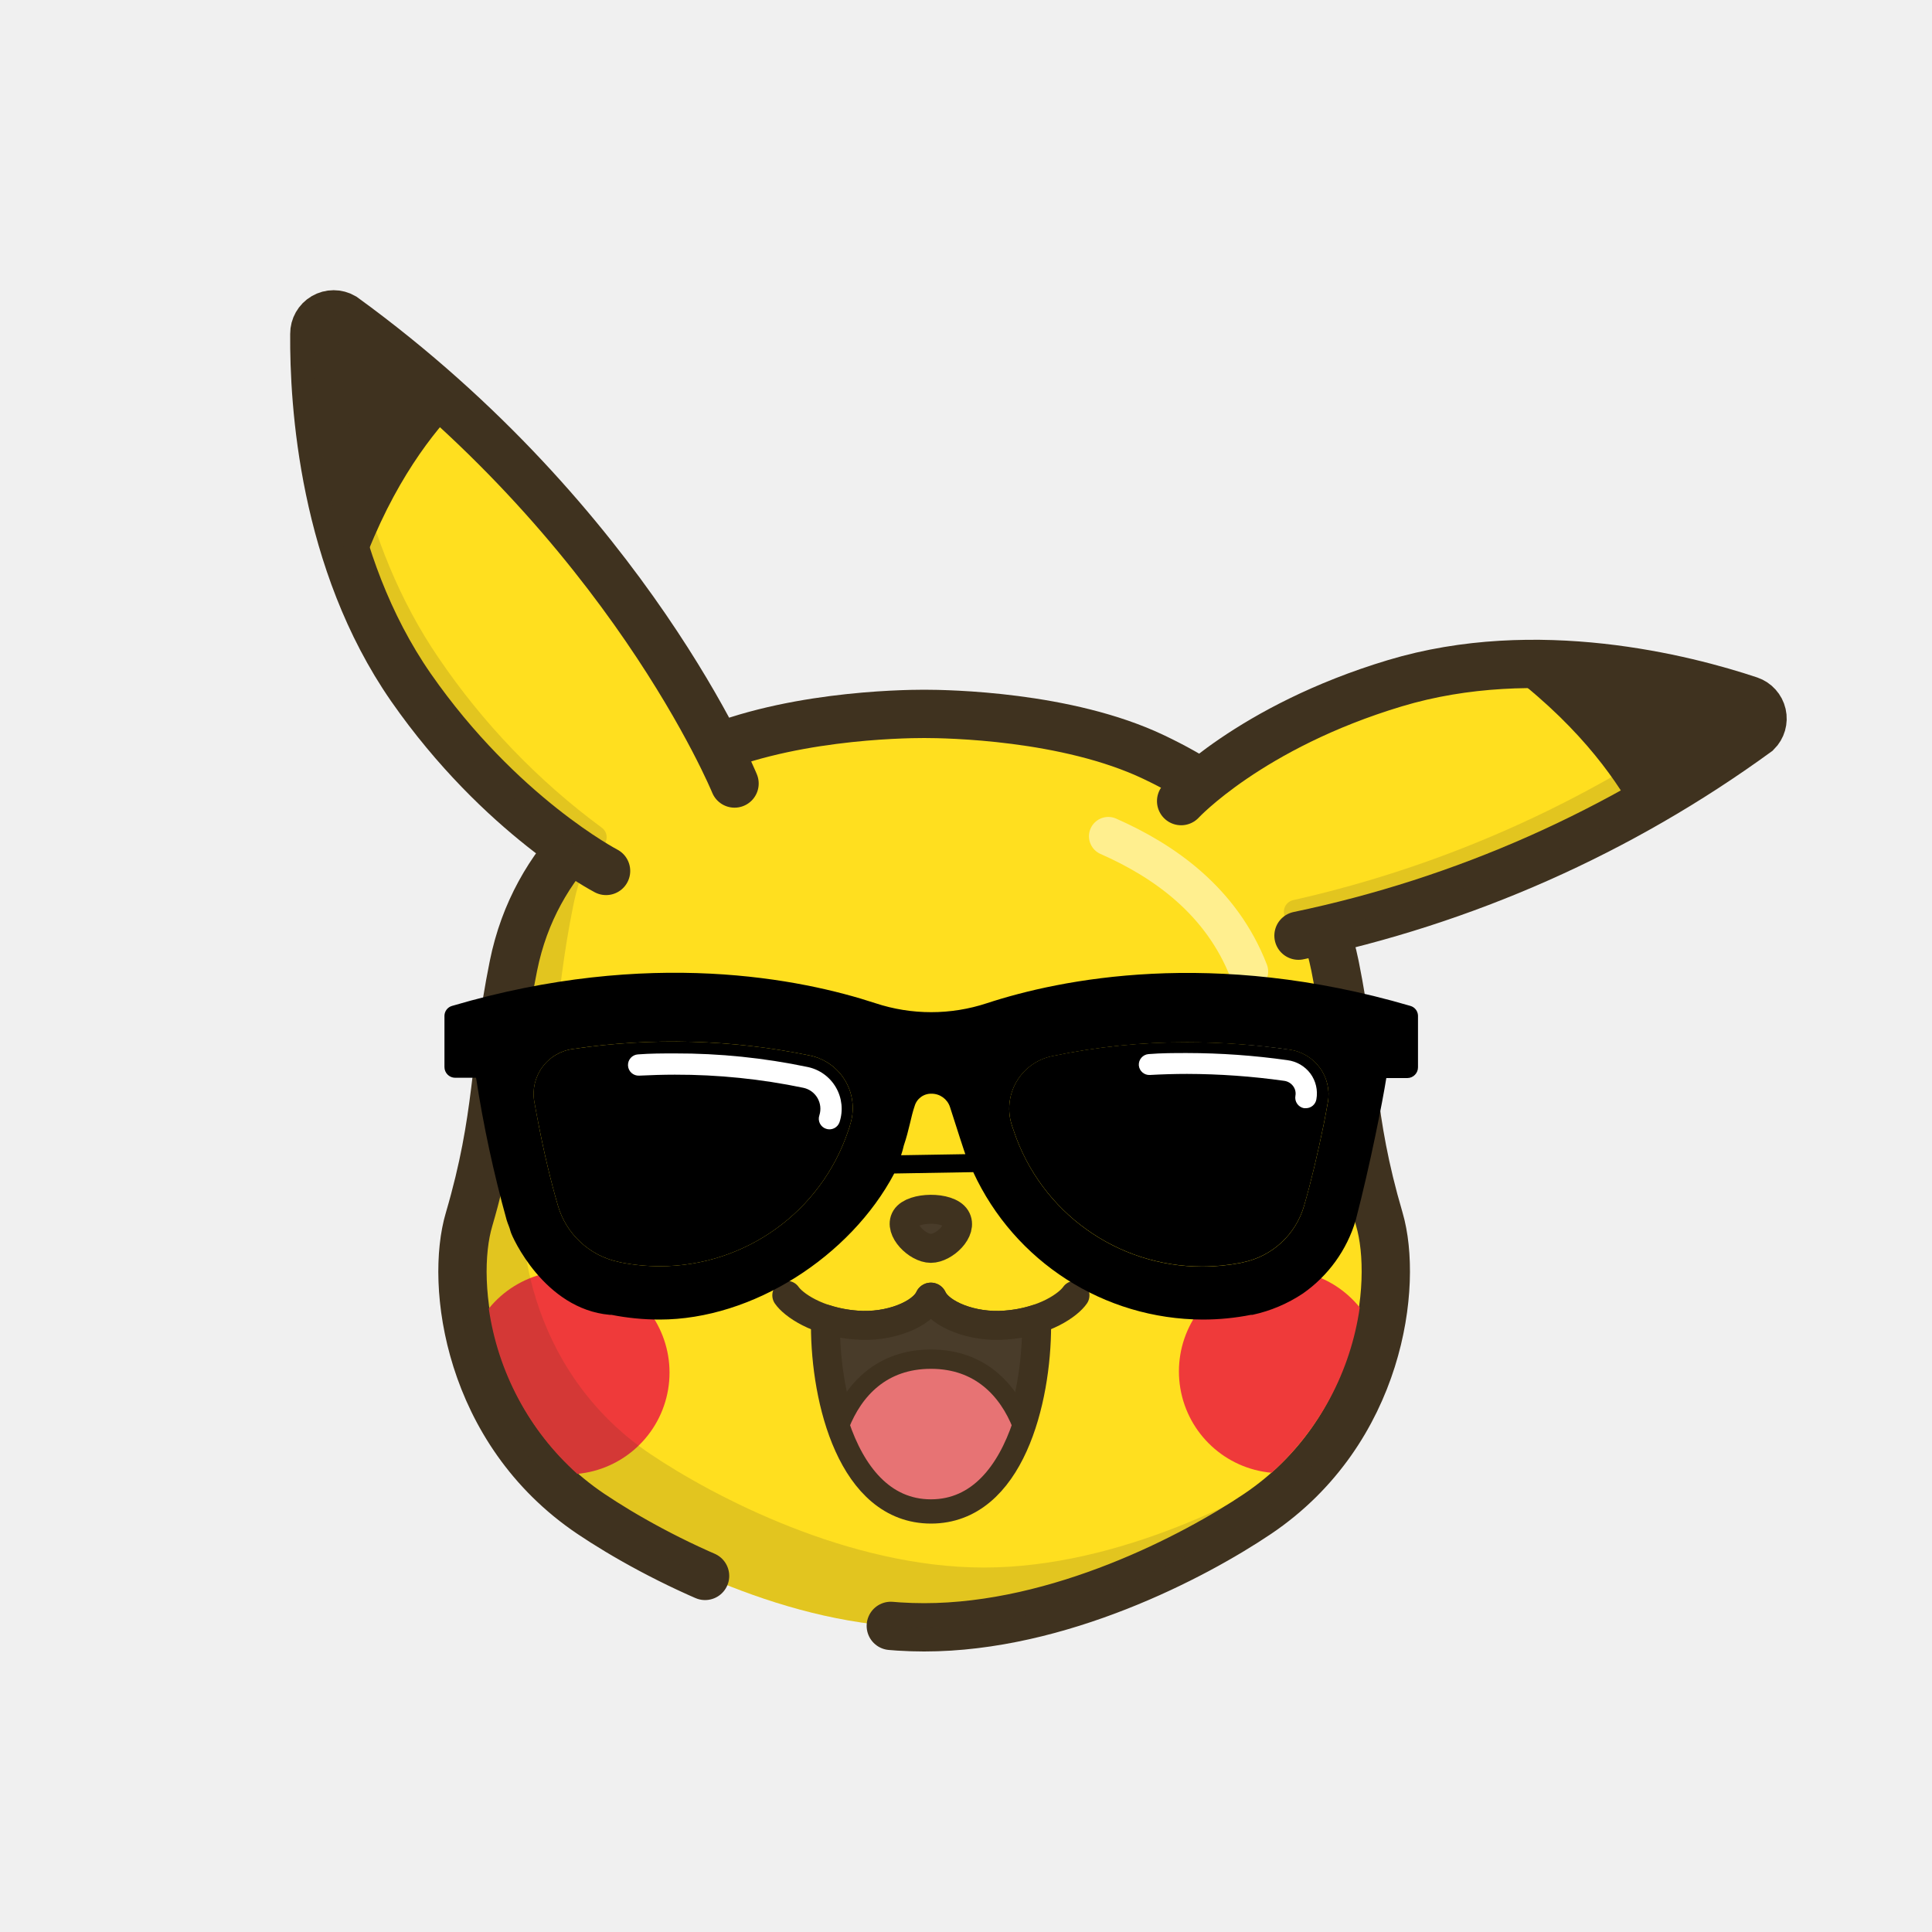
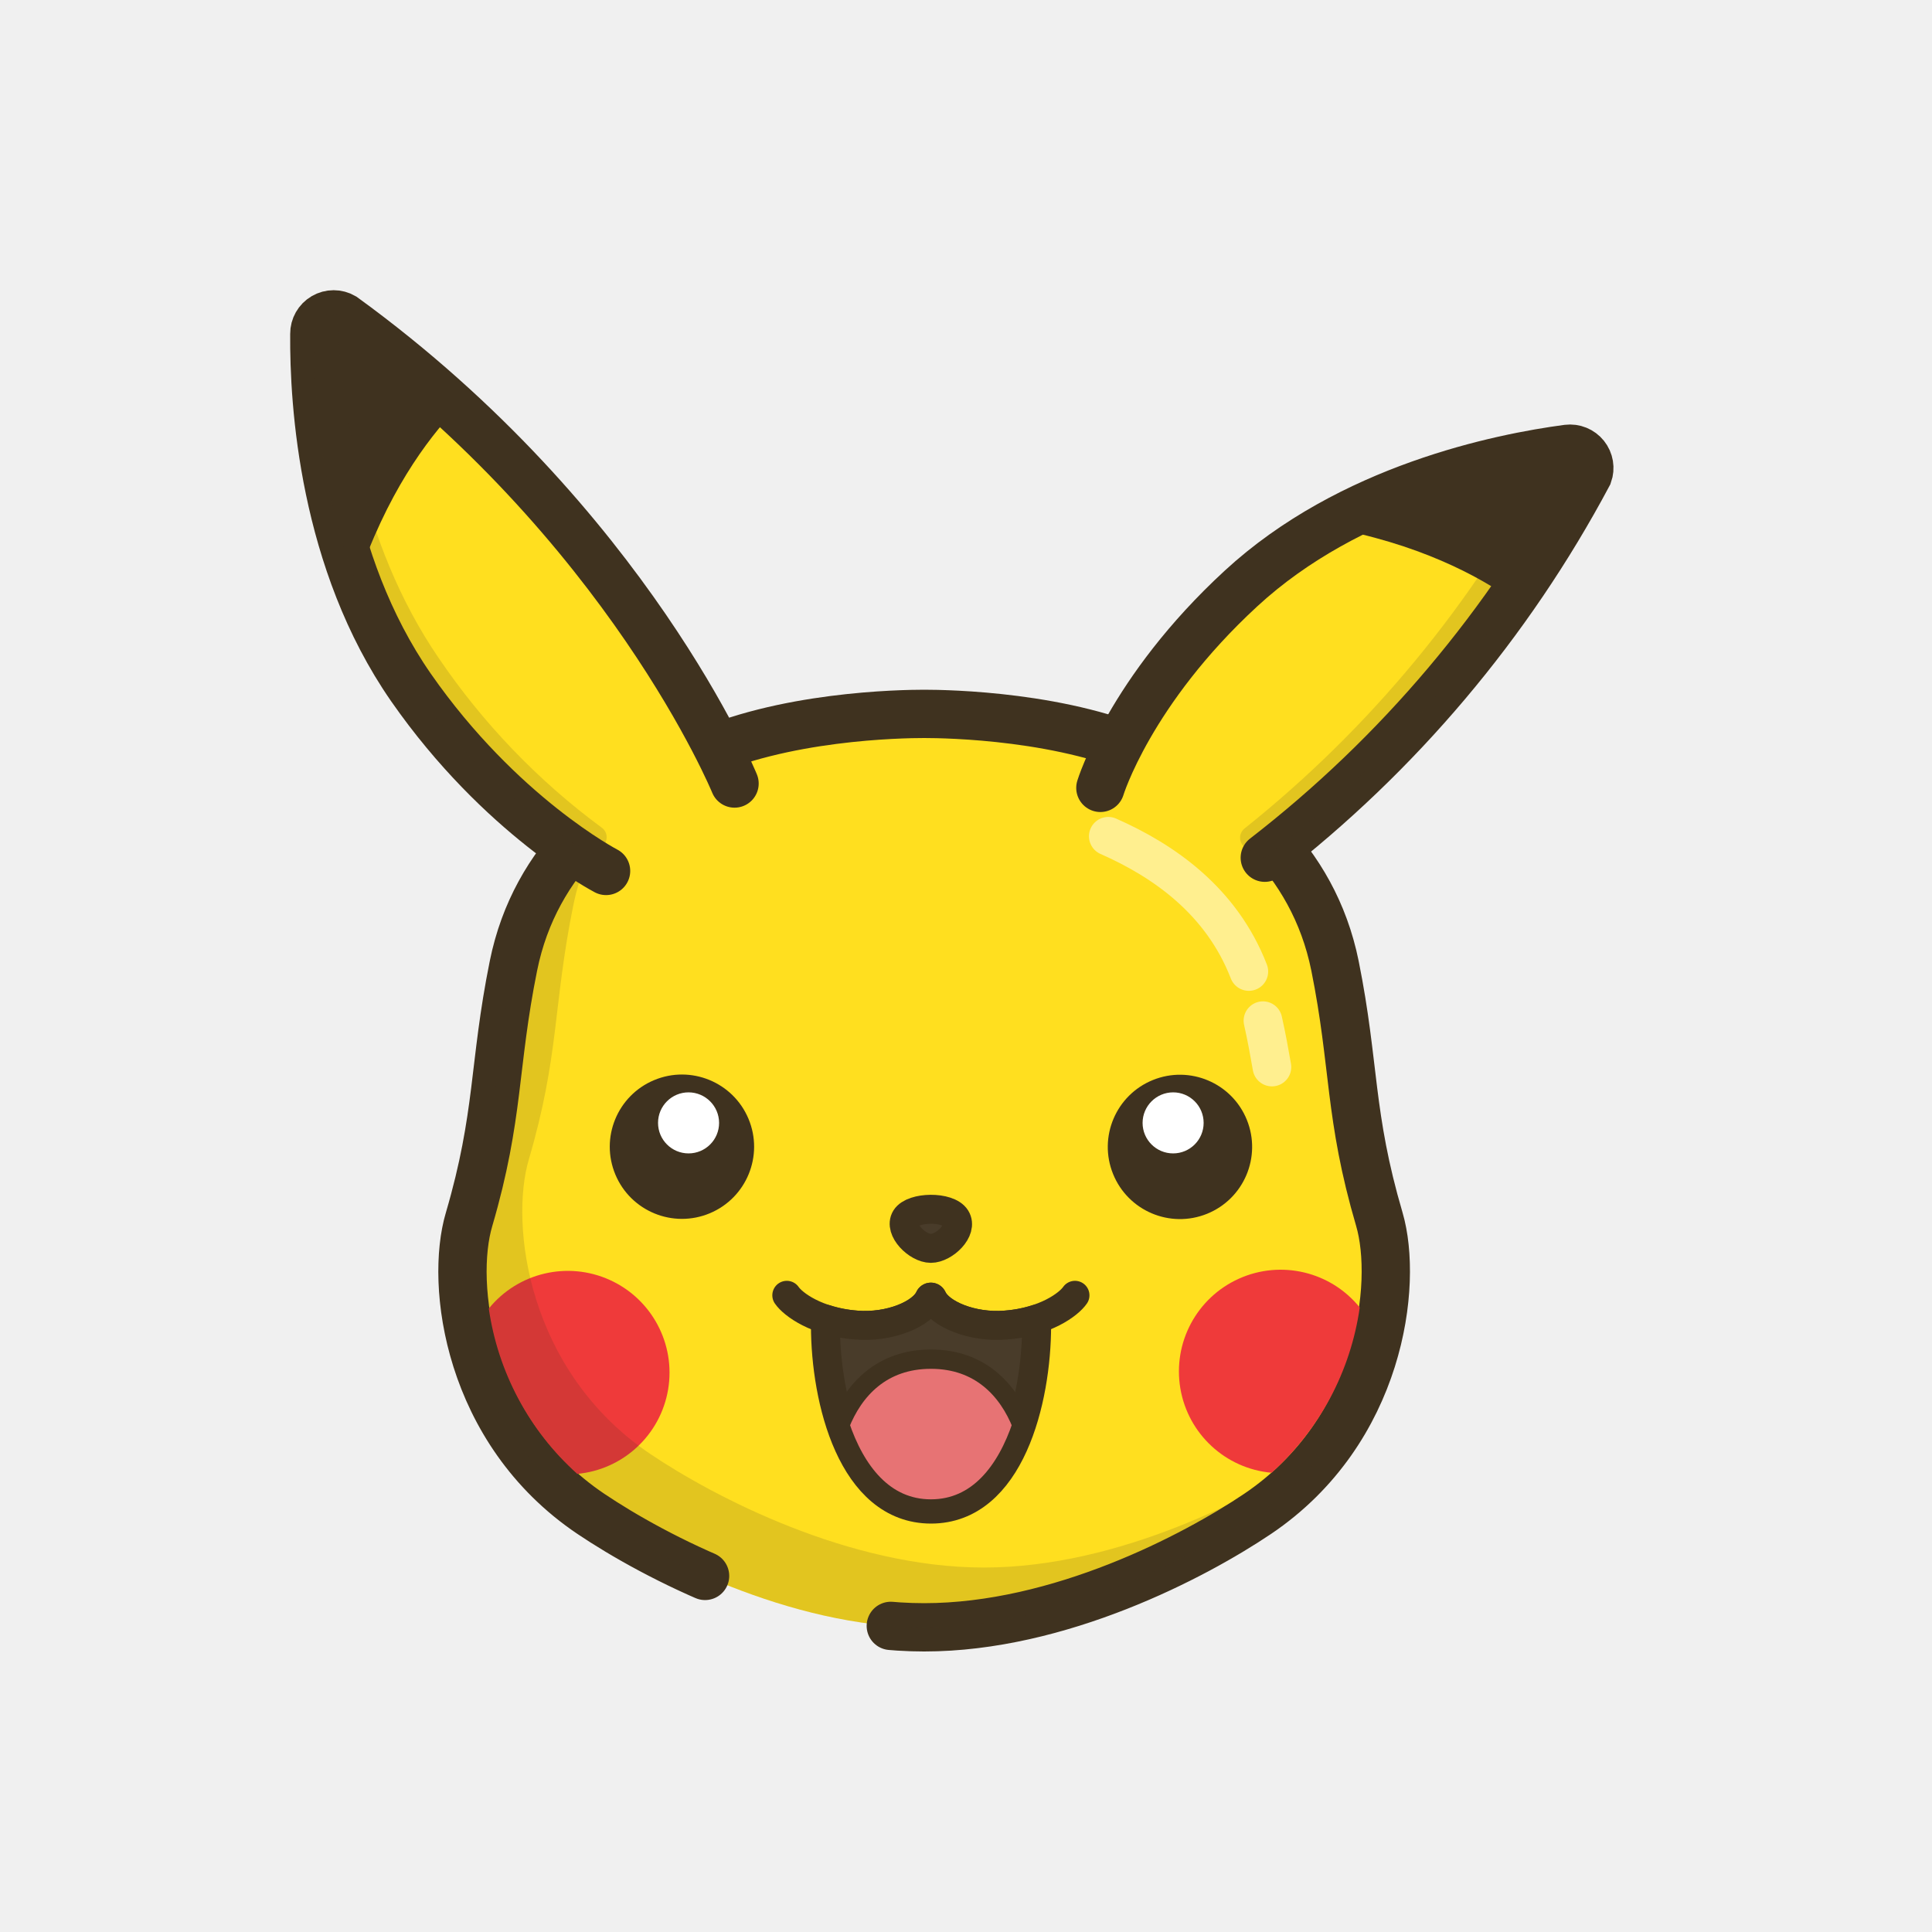
- <svg xmlns="http://www.w3.org/2000/svg" id="Livello_7" data-name="Livello 7" viewBox="-30 -30 200 200">
-   <path d="M144.51,127.76c-3.17-10.79-2.51-15.88-4.59-26.23-2.27-11.23-10.57-17.72-18.77-21.62-9-4.28-21.38-4.47-23.76-4.47s-14.76.19-23.75,4.47c-8.2,3.9-16.51,10.39-18.77,21.62-2.09,10.35-1.43,15.44-4.59,26.23-2,6.7-.15,21.9,12.6,30.49C69.45,162.67,83.42,170,97.39,170s27.94-7.32,34.51-11.74C144.65,149.66,146.47,134.46,144.51,127.76Z" transform="translate(-31.72 -31.54)" style="fill:#ffdf1f;stroke:#3f321f;stroke-linecap:round;stroke-miterlimit:10;stroke-width:5px;stroke-dasharray:210,10,0,10,1000" />
-   <circle cx="72.31" cy="120.25" r="7.47" transform="translate(-72.56 5.73) rotate(-22.73)" style="fill:#3f321f" />
-   <path d="M76.16,117.78A3.16,3.16,0,1,1,73,114.62,3.17,3.17,0,0,1,76.16,117.78Z" transform="translate(-31.72 -31.54)" style="fill:#fff" />
-   <circle cx="123.88" cy="120.25" r="7.47" transform="translate(-67.78 23.69) rotate(-22.02)" style="fill:#3f321f" />
-   <path d="M120,117.78a3.16,3.16,0,1,0,3.16-3.16A3.17,3.17,0,0,0,120,117.78Z" transform="translate(-31.72 -31.54)" style="fill:#fff" />
-   <path d="M83.17,135.63c.65.94,3.08,2.75,7.18,3.08,3.48.29,6.85-1.14,7.59-2.8a.16.16,0,0,1,.29,0c.74,1.66,4.12,3.09,7.6,2.8,4.1-.33,6.52-2.14,7.17-3.08" transform="translate(-31.72 -31.54)" style="fill:none;stroke:#3f321f;stroke-linecap:round;stroke-linejoin:round;stroke-width:3px" />
-   <path d="M98.09,131.83" transform="translate(-31.72 -31.54)" style="fill:none;stroke:#2a2b2d;stroke-linecap:round;stroke-miterlimit:10;stroke-width:3px" />
-   <path d="M98.08,130.77c-1.39,0-3.34-1.94-2.6-3.13s4.41-1.25,5.19,0S99.47,130.77,98.08,130.77Z" transform="translate(-31.72 -31.54)" style="fill:#493c2a;stroke:#3f321f;stroke-linejoin:round;stroke-width:3px" />
-   <path d="M105.83,138.71c-3.48.29-6.86-1.14-7.6-2.8a.16.16,0,0,0-.29,0c-.74,1.66-4.11,3.09-7.59,2.8a13.28,13.28,0,0,1-3.18-.62c0,.22,0,.44,0,.67,0,7.72,2.76,19,10.93,19s10.93-11.27,10.93-19c0-.23,0-.45,0-.67A13.29,13.29,0,0,1,105.83,138.71Z" transform="translate(-31.72 -31.54)" style="fill:#493c2a;stroke:#3f321f;stroke-linejoin:round;stroke-width:3px" />
-   <path d="M98.09,131.83" transform="translate(-31.72 -31.54)" style="fill:none;stroke:#2a2b2d;stroke-linecap:round;stroke-linejoin:round;stroke-width:3px" />
-   <path d="M98.09,142.24c-5.08,0-8,3.15-9.44,6.81,1.61,4.79,4.58,8.7,9.44,8.7s7.82-3.91,9.43-8.7C106.08,145.4,103.16,142.24,98.09,142.24Z" transform="translate(-31.72 -31.54)" style="fill:#e77374;stroke:#3f321f;stroke-linejoin:round;stroke-width:2px" />
-   <path d="M133.36,154a10.53,10.53,0,1,1,9.12-17.11A28.41,28.41,0,0,1,133.36,154Z" transform="translate(-31.72 -31.54)" style="fill:#ef3a3a" />
-   <path d="M61.44,154.08A28.43,28.43,0,0,1,52.32,137a10.53,10.53,0,1,1,9.12,17.12Z" transform="translate(-31.72 -31.54)" style="fill:#ef3a3a" />
-   <path d="M136.14,98.4a123.51,123.51,0,0,0,47.45-21.05,2,2,0,0,0-.76-3.31c-6.69-2.23-22.05-6.19-36.72-1.77-15,4.51-22.12,12.2-22.12,12.2" transform="translate(-31.72 -31.54)" style="fill:#ffdf1f;stroke:#3f321f;stroke-linecap:round;stroke-miterlimit:10;stroke-width:5px" />
-   <path d="M182.83,74l-1.43-.46-.9.68a120,120,0,0,1-44.91,20.5,1.24,1.24,0,0,0-.72,1.95l1.27,1.69a123.51,123.51,0,0,0,47.45-21.05A2,2,0,0,0,182.83,74Z" transform="translate(-31.72 -31.54)" style="fill:#3f321f;opacity:0.15" />
-   <path d="M183.59,77.35a121,121,0,0,1-12.79,8.16c-2-3.61-6.11-9.42-14-15.12a71,71,0,0,1,26,3.65A2,2,0,0,1,183.59,77.35Z" transform="translate(-31.72 -31.54)" style="fill:#3f321f" />
-   <path d="M77.76,82.65s-11-26.87-40.5-48.3a2,2,0,0,0-3,1.75c-.06,7.25.94,23.54,10,36.6,9.28,13.33,20.2,19,20.2,19" transform="translate(-31.72 -31.54)" style="fill:#ffdf1f;stroke:#3f321f;stroke-linecap:round;stroke-miterlimit:10;stroke-width:5px" />
-   <path d="M37.17,34.32A120.76,120.76,0,0,1,48.82,44c-2.84,3-7.13,8.68-10.19,17.9A71.11,71.11,0,0,1,34.25,36,2,2,0,0,1,37.17,34.32Z" transform="translate(-31.72 -31.54)" style="fill:#3f321f" />
-   <path d="M47.12,69.64C38.9,57.62,37,43,36.62,34.06a2,2,0,0,0-2.37,2c-.1,7.05.77,22.89,9.42,35.54C52.51,84.5,63,90,63,90L64,89.21a1.22,1.22,0,0,0,0-2A72.15,72.15,0,0,1,47.12,69.64Z" transform="translate(-31.72 -31.54)" style="fill:#3f321f;opacity:0.15" />
-   <g style="opacity:0.5">
-     <path d="M131,102.11c-2.82-7.28-8.76-11.45-14.55-14" transform="translate(-31.72 -31.54)" style="fill:none;stroke:#fff;stroke-linecap:round;stroke-miterlimit:10;stroke-width:4px" />
-     <path d="M133.39,112c-.26-1.49-.54-3.06-.93-4.8" transform="translate(-31.72 -31.54)" style="fill:none;stroke:#fff;stroke-linecap:round;stroke-miterlimit:10;stroke-width:4px" />
+ <svg xmlns="http://www.w3.org/2000/svg" id="Livello_1" data-name="Livello 1" viewBox="-30 -30 200 200">
+   <g>
+     <path d="M144.51,125.76c-3.17-10.79-2.51-15.88-4.59-26.23-2.27-11.23-10.57-17.72-18.77-21.62-9-4.28-21.38-4.47-23.76-4.47s-14.76.19-23.75,4.47c-8.2,3.9-16.51,10.39-18.77,21.62-2.09,10.35-1.43,15.44-4.59,26.23-2,6.7-.15,21.9,12.6,30.49C69.45,160.67,83.42,168,97.39,168s27.94-7.32,34.51-11.74C144.65,147.66,146.47,132.46,144.51,125.76Z" transform="translate(-31.72 -29.54)" style="fill: #ffdf1f;stroke: #3f321f;stroke-linecap: round;stroke-miterlimit: 10;stroke-width: 5px;stroke-dasharray: 210,10,0,10,1000" />
+     <g>
+       <g>
+         <circle cx="72.31" cy="118.25" r="7.47" transform="translate(-71.79 7.58) rotate(-22.73)" style="fill: #3f321f" />
+         <path d="M76.16,115.78A3.16,3.16,0,1,1,73,112.62,3.17,3.17,0,0,1,76.16,115.78Z" transform="translate(-31.72 -29.54)" style="fill: #fff" />
+       </g>
+       <g>
+         <circle cx="123.88" cy="118.25" r="7.47" transform="translate(-67.03 25.55) rotate(-22.02)" style="fill: #3f321f" />
+         <path d="M120,115.78a3.16,3.16,0,1,0,3.16-3.16A3.17,3.17,0,0,0,120,115.78Z" transform="translate(-31.72 -29.54)" style="fill: #fff" />
+       </g>
+     </g>
+     <g>
+       <g>
+         <g>
+           <path d="M83.17,133.63c.65.94,3.08,2.75,7.18,3.08,3.48.29,6.85-1.14,7.59-2.8a.16.16,0,0,1,.29,0c.74,1.66,4.12,3.09,7.6,2.8,4.1-.33,6.52-2.14,7.17-3.08" transform="translate(-31.72 -29.54)" style="fill: none;stroke: #3f321f;stroke-linecap: round;stroke-linejoin: round;stroke-width: 3px" />
+           <path d="M98.09,129.83" transform="translate(-31.72 -29.54)" style="fill: none;stroke: #2a2b2d;stroke-linecap: round;stroke-miterlimit: 10;stroke-width: 3px" />
+         </g>
+         <path d="M98.08,128.77c-1.39,0-3.34-1.94-2.6-3.13s4.41-1.25,5.19,0S99.47,128.77,98.08,128.77Z" transform="translate(-31.72 -29.54)" style="fill: #493c2a;stroke: #3f321f;stroke-linejoin: round;stroke-width: 3px" />
+       </g>
+       <g>
+         <path d="M105.83,136.71c-3.48.29-6.86-1.14-7.6-2.8a.16.16,0,0,0-.29,0c-.74,1.66-4.11,3.09-7.59,2.8a13.28,13.28,0,0,1-3.18-.62c0,.22,0,.44,0,.67,0,7.72,2.76,19,10.93,19s10.93-11.27,10.93-19c0-.23,0-.45,0-.67A13.29,13.29,0,0,1,105.83,136.71Z" transform="translate(-31.72 -29.54)" style="fill: #493c2a;stroke: #3f321f;stroke-linejoin: round;stroke-width: 3px" />
+         <path d="M98.09,129.83" transform="translate(-31.72 -29.54)" style="fill: none;stroke: #2a2b2d;stroke-linecap: round;stroke-linejoin: round;stroke-width: 3px" />
+       </g>
+       <path d="M98.09,140.24c-5.08,0-8,3.15-9.44,6.81,1.61,4.79,4.58,8.7,9.44,8.7s7.82-3.91,9.43-8.7C106.08,143.4,103.16,140.24,98.09,140.24Z" transform="translate(-31.72 -29.54)" style="fill: #e77374;stroke: #3f321f;stroke-linejoin: round;stroke-width: 2px" />
+     </g>
+     <g>
+       <path d="M133.36,152a10.53,10.53,0,1,1,9.12-17.11A28.41,28.41,0,0,1,133.36,152Z" transform="translate(-31.72 -29.54)" style="fill: #ef3a3a" />
+       <path d="M61.44,152.08A28.43,28.43,0,0,1,52.32,135a10.53,10.53,0,1,1,9.12,17.12Z" transform="translate(-31.72 -29.54)" style="fill: #ef3a3a" />
+     </g>
+     <g>
+       <path d="M132.65,88.33a123.75,123.75,0,0,0,33.48-39.67A2,2,0,0,0,164,46c-7,.93-22.54,4.07-33.81,14.46-11.51,10.6-14.56,20.64-14.56,20.64" transform="translate(-31.72 -29.54)" style="fill: #ffdf1f;stroke: #3f321f;stroke-linecap: round;stroke-miterlimit: 10;stroke-width: 5px" />
+       <path d="M164,46l-1.49.22-.51,1A120.17,120.17,0,0,1,130.56,85.3a1.23,1.23,0,0,0,.2,2.06l1.89,1a123.75,123.75,0,0,0,33.48-39.67A2,2,0,0,0,164,46Z" transform="translate(-31.72 -29.54)" style="fill: #3f321f;opacity: 0.15" />
+       <path d="M166.13,48.67a122.11,122.11,0,0,1-7.94,12.92c-3.37-2.38-9.62-5.81-19.18-7.5A71,71,0,0,1,164,46,2,2,0,0,1,166.13,48.67Z" transform="translate(-31.72 -29.54)" style="fill: #3f321f" />
+     </g>
+     <g>
+       <path d="M77.76,80.65s-11-26.87-40.5-48.3a2,2,0,0,0-3,1.75c-.06,7.25.94,23.54,10,36.6,9.28,13.33,20.2,19,20.2,19" transform="translate(-31.72 -29.54)" style="fill: #ffdf1f;stroke: #3f321f;stroke-linecap: round;stroke-miterlimit: 10;stroke-width: 5px" />
+       <path d="M37.17,32.32A120.76,120.76,0,0,1,48.82,42c-2.84,3-7.13,8.68-10.19,17.9A71.11,71.11,0,0,1,34.25,34,2,2,0,0,1,37.17,32.32Z" transform="translate(-31.72 -29.54)" style="fill: #3f321f" />
+       <path d="M47.12,67.64C38.9,55.62,37,41,36.62,32.06a2,2,0,0,0-2.37,2c-.1,7.05.77,22.89,9.42,35.54C52.51,82.5,63,88,63,88L64,87.21a1.22,1.22,0,0,0,0-2A72.15,72.15,0,0,1,47.12,67.64Z" transform="translate(-31.72 -29.54)" style="fill: #3f321f;opacity: 0.15" />
+     </g>
+     <g style="opacity: 0.5">
+       <path d="M131,100.11c-2.82-7.28-8.76-11.45-14.55-14" transform="translate(-31.72 -29.54)" style="fill: none;stroke: #fff;stroke-linecap: round;stroke-miterlimit: 10;stroke-width: 4px" />
+       <path d="M133.39,110c-.26-1.49-.54-3.06-.93-4.8" transform="translate(-31.72 -29.54)" style="fill: none;stroke: #fff;stroke-linecap: round;stroke-miterlimit: 10;stroke-width: 4px" />
+     </g>
+     <path d="M97.39,160.11" transform="translate(-31.72 -29.54)" style="fill: none;stroke: #2a2b2d;stroke-miterlimit: 10;stroke-width: 5px" />
+     <path d="M138.09,150.07c-6.58,4.42-20.55,11.74-34.52,11.74s-27.93-7.32-34.51-11.74c-12.75-8.59-14.57-23.79-12.6-30.49,3.17-10.79,2.5-15.88,4.59-26.23a27.2,27.2,0,0,1,1.73-5.5c-.26-.14-.81-.46-1.59-1a26.74,26.74,0,0,0-6.32,12.64c-2.09,10.35-1.43,15.44-4.59,26.23-2,6.7-.15,21.9,12.6,30.49C69.45,160.67,83.42,168,97.39,168s27.94-7.32,34.51-11.74a29.07,29.07,0,0,0,7.26-6.94C138.81,149.57,138.45,149.82,138.09,150.07Z" transform="translate(-31.72 -29.54)" style="fill: #3f321f;opacity: 0.15" />
  </g>
-   <path d="M138.09,152.07c-6.58,4.42-20.55,11.74-34.52,11.74s-27.93-7.32-34.51-11.74c-12.75-8.59-14.57-23.79-12.6-30.49,3.17-10.79,2.5-15.88,4.59-26.23a27.2,27.2,0,0,1,1.73-5.5c-.26-.14-.81-.46-1.59-1a26.74,26.74,0,0,0-6.32,12.64c-2.09,10.35-1.43,15.44-4.59,26.23-2,6.7-.15,21.9,12.6,30.49C69.45,162.67,83.42,170,97.39,170s27.94-7.32,34.51-11.74a29.07,29.07,0,0,0,7.26-6.94C138.81,151.57,138.45,151.82,138.09,152.07Z" transform="translate(-31.72 -31.54)" style="fill:#3f321f;opacity:0.15" />
-   <path d="M89.71,118.07l-.19.55a20.56,20.56,0,0,1-19.47,14,21,21,0,0,1-4-.38l-.26-.06a8.34,8.34,0,0,1-6.33-5.89c-.71-2.44-1.39-5.27-2-8.42-.14-.69-.28-1.46-.43-2.29a4.68,4.68,0,0,1,4-5.45,70.13,70.13,0,0,1,24.55.68,5.56,5.56,0,0,1,4.12,7.23Z" transform="translate(-31.72 -31.54)" />
-   <path d="M136.73,126.32a8.34,8.34,0,0,1-6.33,5.89l-.25.06a21.16,21.16,0,0,1-4,.38,20.56,20.56,0,0,1-19.47-14l-.19-.56a5.55,5.55,0,0,1,4.12-7.22,67.18,67.18,0,0,1,14-1.44,74.73,74.73,0,0,1,10.57.76,4.68,4.68,0,0,1,4,5.45c-.15.83-.29,1.6-.43,2.29C138.11,121.05,137.44,123.88,136.73,126.32Z" transform="translate(-31.72 -31.54)" />
-   <path d="M86.05,108.68a72.59,72.59,0,0,0-25.32-.7,6.88,6.88,0,0,0-5.83,8c.15.84.3,1.63.44,2.34.64,3.21,1.33,6.11,2.06,8.6a10.52,10.52,0,0,0,8,7.44l.27.06a23.06,23.06,0,0,0,4.38.43,22.79,22.79,0,0,0,21.56-15.53l.19-.56a7.78,7.78,0,0,0-5.75-10.09Zm3.66,9.39-.19.55a20.56,20.56,0,0,1-19.47,14,21,21,0,0,1-4-.38l-.26-.06a8.34,8.34,0,0,1-6.33-5.89c-.71-2.44-1.39-5.27-2-8.42-.14-.69-.28-1.46-.43-2.29a4.68,4.68,0,0,1,4-5.45,70.13,70.13,0,0,1,24.55.68,5.56,5.56,0,0,1,4.12,7.23Z" transform="translate(-31.72 -31.54)" />
-   <path d="M85.35,112a66.17,66.17,0,0,0-13.77-1.41c-1.25,0-2.53,0-3.81.1a1.1,1.1,0,0,0,.12,2.2c1.24-.06,2.48-.1,3.69-.1a64.47,64.47,0,0,1,13.31,1.36A2.22,2.22,0,0,1,86.54,117a1.09,1.09,0,0,0,.69,1.39,1.1,1.1,0,0,0,1.4-.69A4.42,4.42,0,0,0,85.35,112Z" transform="translate(-31.72 -31.54)" style="fill:#fff" />
-   <path d="M140.9,118.33c.14-.71.29-1.49.44-2.34a6.88,6.88,0,0,0-5.83-8,72.58,72.58,0,0,0-25.32.7,7.78,7.78,0,0,0-5.75,10.09l.19.56a22.78,22.78,0,0,0,21.56,15.53,23.25,23.25,0,0,0,4.39-.43l.26-.06a10.53,10.53,0,0,0,8-7.44C139.57,124.44,140.26,121.54,140.9,118.33Zm-4.17,8a8.34,8.34,0,0,1-6.33,5.89l-.25.06a21.16,21.16,0,0,1-4,.38,20.56,20.56,0,0,1-19.47-14l-.19-.56a5.55,5.55,0,0,1,4.12-7.22,67.18,67.18,0,0,1,14-1.44,74.73,74.73,0,0,1,10.57.76,4.68,4.68,0,0,1,4,5.45c-.15.83-.29,1.6-.43,2.29C138.11,121.05,137.44,123.88,136.73,126.32Z" transform="translate(-31.72 -31.54)" />
-   <path d="M135,111.29a74.73,74.73,0,0,0-10.39-.74c-1.32,0-2.65,0-4,.11a1.1,1.1,0,0,0-1,1.16,1.09,1.09,0,0,0,1.16,1c1.26-.07,2.55-.11,3.83-.11a73.48,73.48,0,0,1,10.08.72,1.38,1.38,0,0,1,.91.55,1.28,1.28,0,0,1,.23,1,1.11,1.11,0,0,0,.89,1.28l.2,0a1.1,1.1,0,0,0,1.08-.91,3.46,3.46,0,0,0-.62-2.68A3.52,3.52,0,0,0,135,111.29Z" transform="translate(-31.72 -31.54)" style="fill:#fff" />
-   <path d="M142.06,127.87c1.53-5.88,2.79-12.34,3.17-14.73h2.18a1.11,1.11,0,0,0,1.1-1.11v-5.36a1.08,1.08,0,0,0-.79-1c-20.47-6-36.24-2.77-43.83-.28a18.4,18.4,0,0,1-11.55,0c-7.58-2.49-23.35-5.76-43.82.28a1.08,1.08,0,0,0-.79,1V112a1.11,1.11,0,0,0,1.1,1.11H51a127.07,127.07,0,0,0,3.17,14.73c.12.41.28.69.41,1.2s3.47,8,10.25,8.61l.18,0a25.73,25.73,0,0,0,5,.49c9.62,0,19.75-6.55,24.28-15.12l8.18-.14a26.26,26.26,0,0,0,23.76,15.26,25.73,25.73,0,0,0,5-.49l.15,0a15.19,15.19,0,0,0,5.22-2.21A14.15,14.15,0,0,0,142.06,127.87ZM95,121.13a9.53,9.53,0,0,0,.28-1c.57-1.67.74-3,1.12-4.08a1.77,1.77,0,0,1,1.76-1.29,2,2,0,0,1,1.9,1.37c.37,1.11.86,2.72,1.42,4.39l.17.5Zm-4.2-7.62c-.37,1.11.46,4.59-.1,6.26-3.84,11.34-20.74,14.17-20.74,14.17-4.31-.86-10.58-2.85-11.81-7.08C56,119.73,57,110.71,57,110.63c-.08-.54,17.92-3.71,25.16-1.33C86.36,110.68,91.34,111.79,90.76,113.51Zm49-1.75s-.11,14.25-3.91,19c-2.3,2.88-7.26,3.49-10.68,3.49-4.16,0-10.55-2.89-14.37-6.67a21.94,21.94,0,0,1-5.65-9.86s-.91-4.61,2.87-7.19c3-2,9.29-2.17,15.72-2C138.36,108.73,139.75,111.76,139.75,111.76Z" transform="translate(-31.72 -31.54)" />
</svg>
